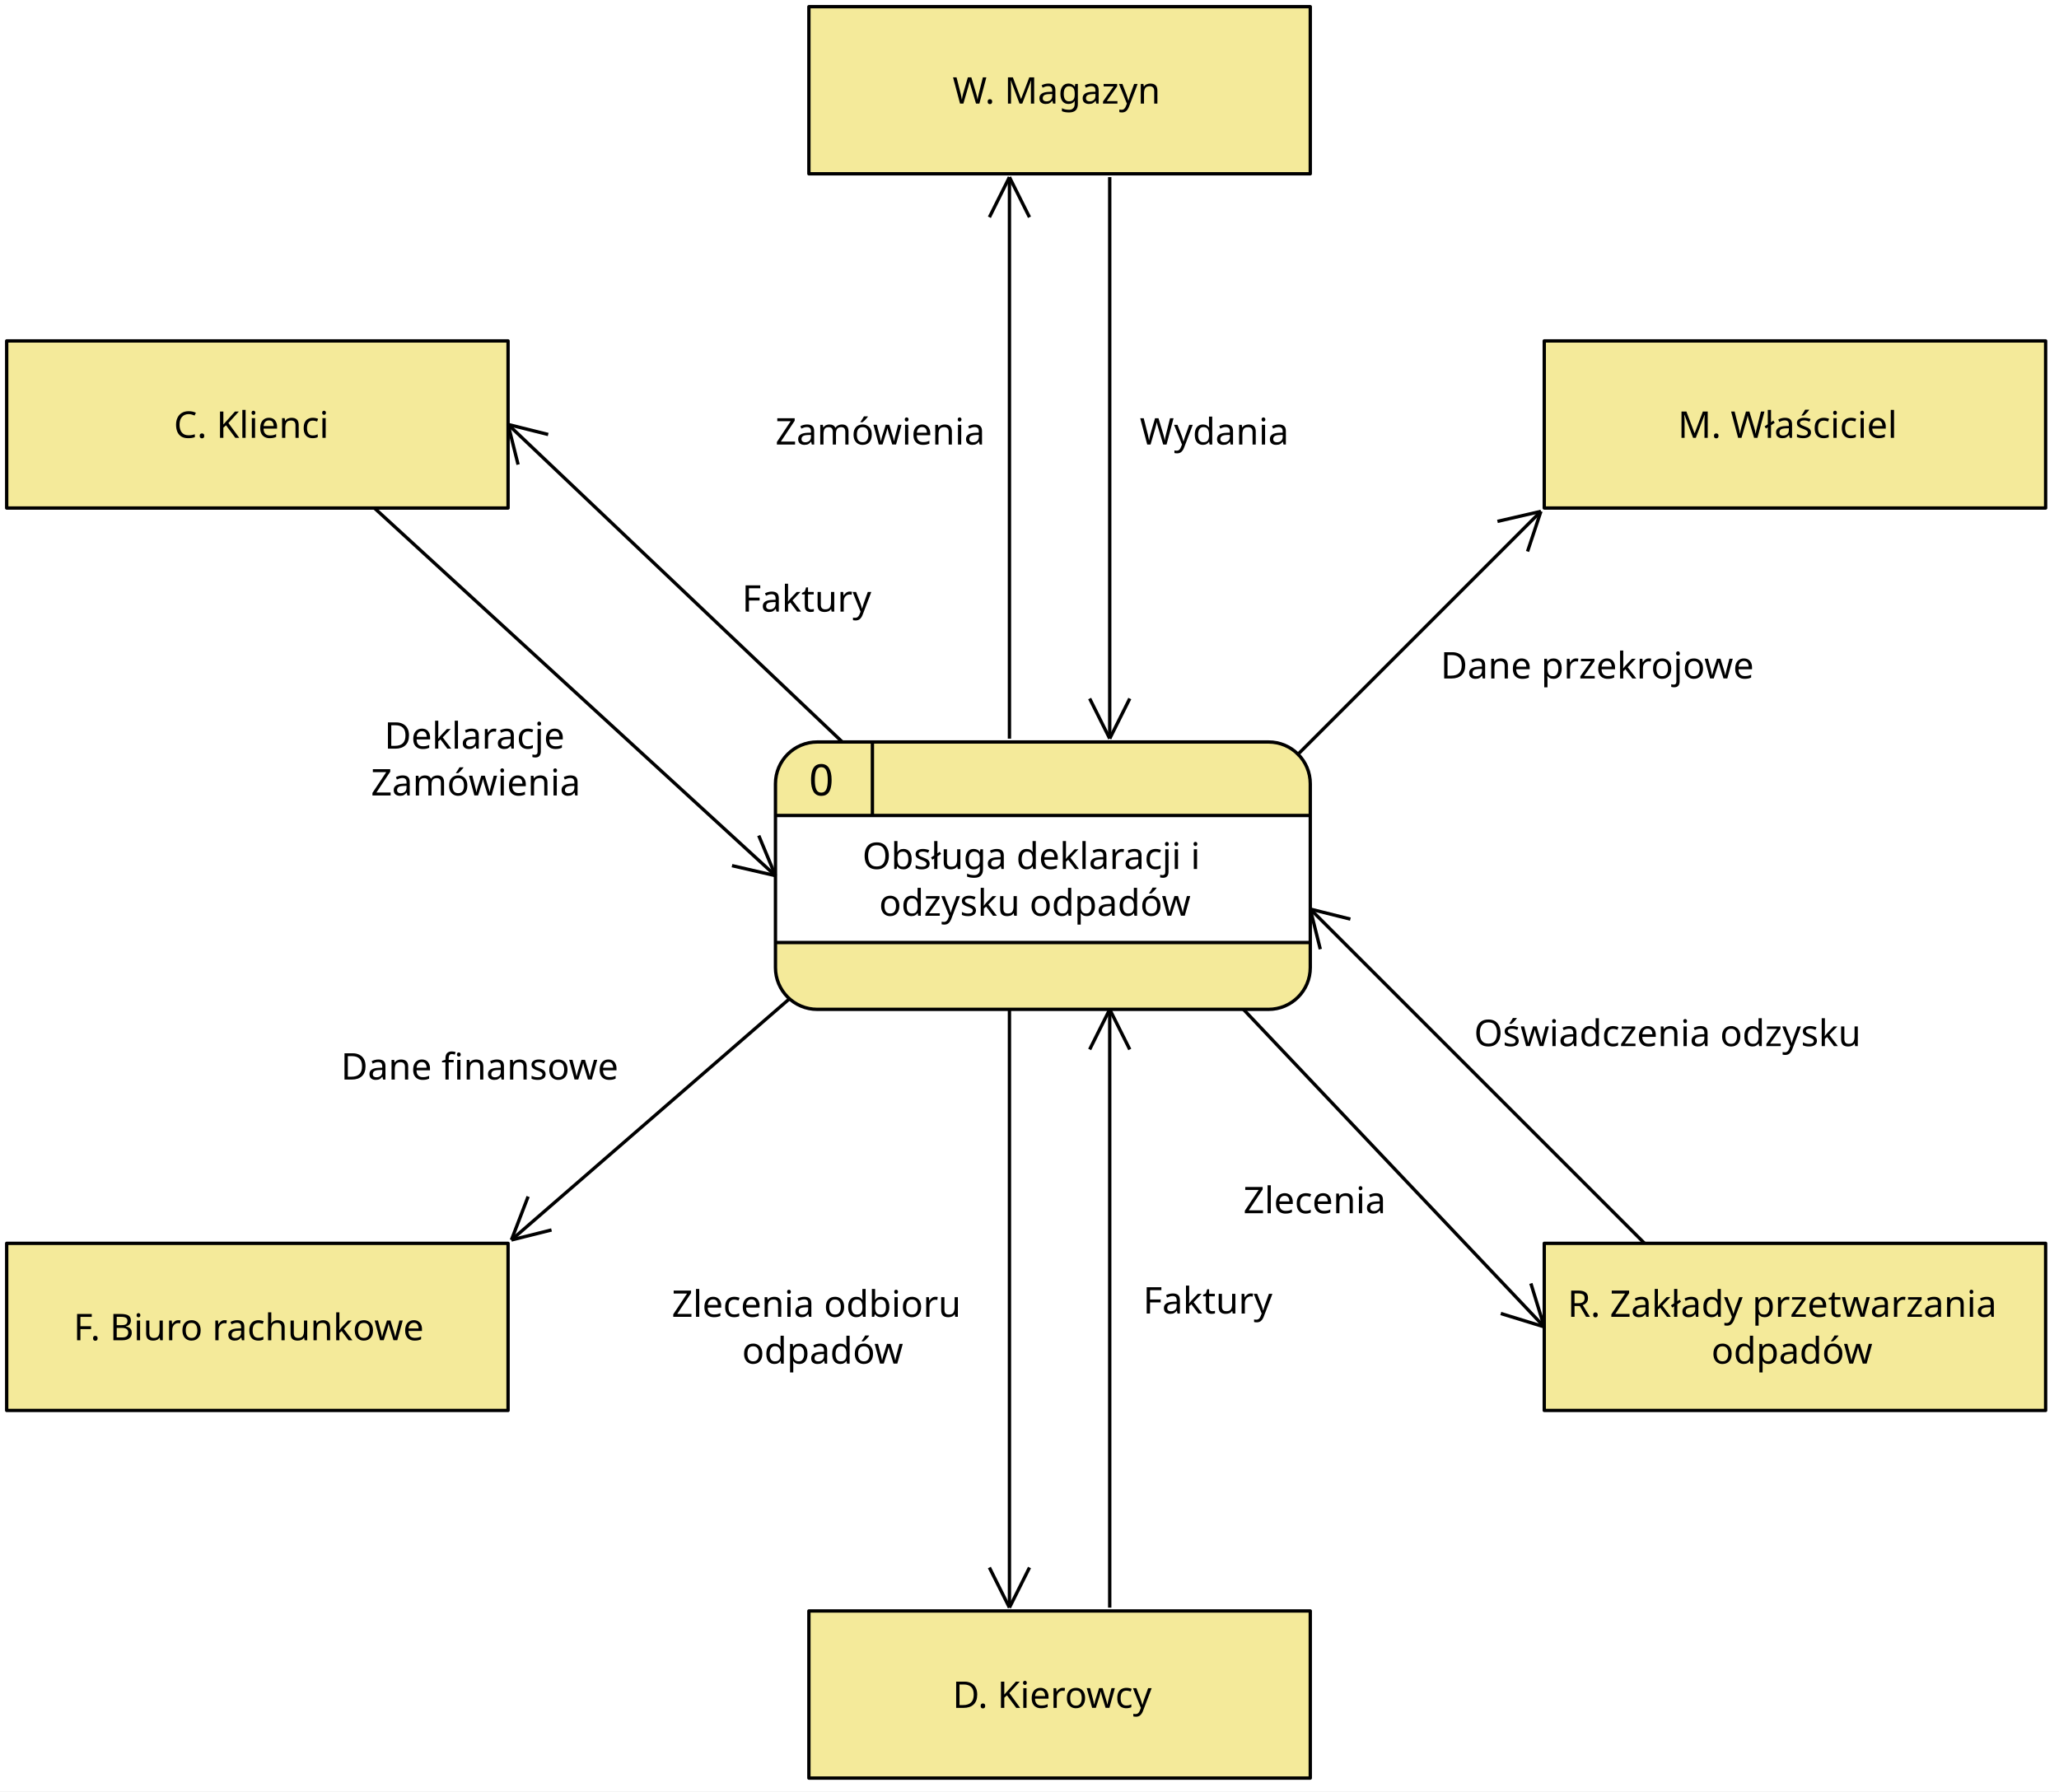
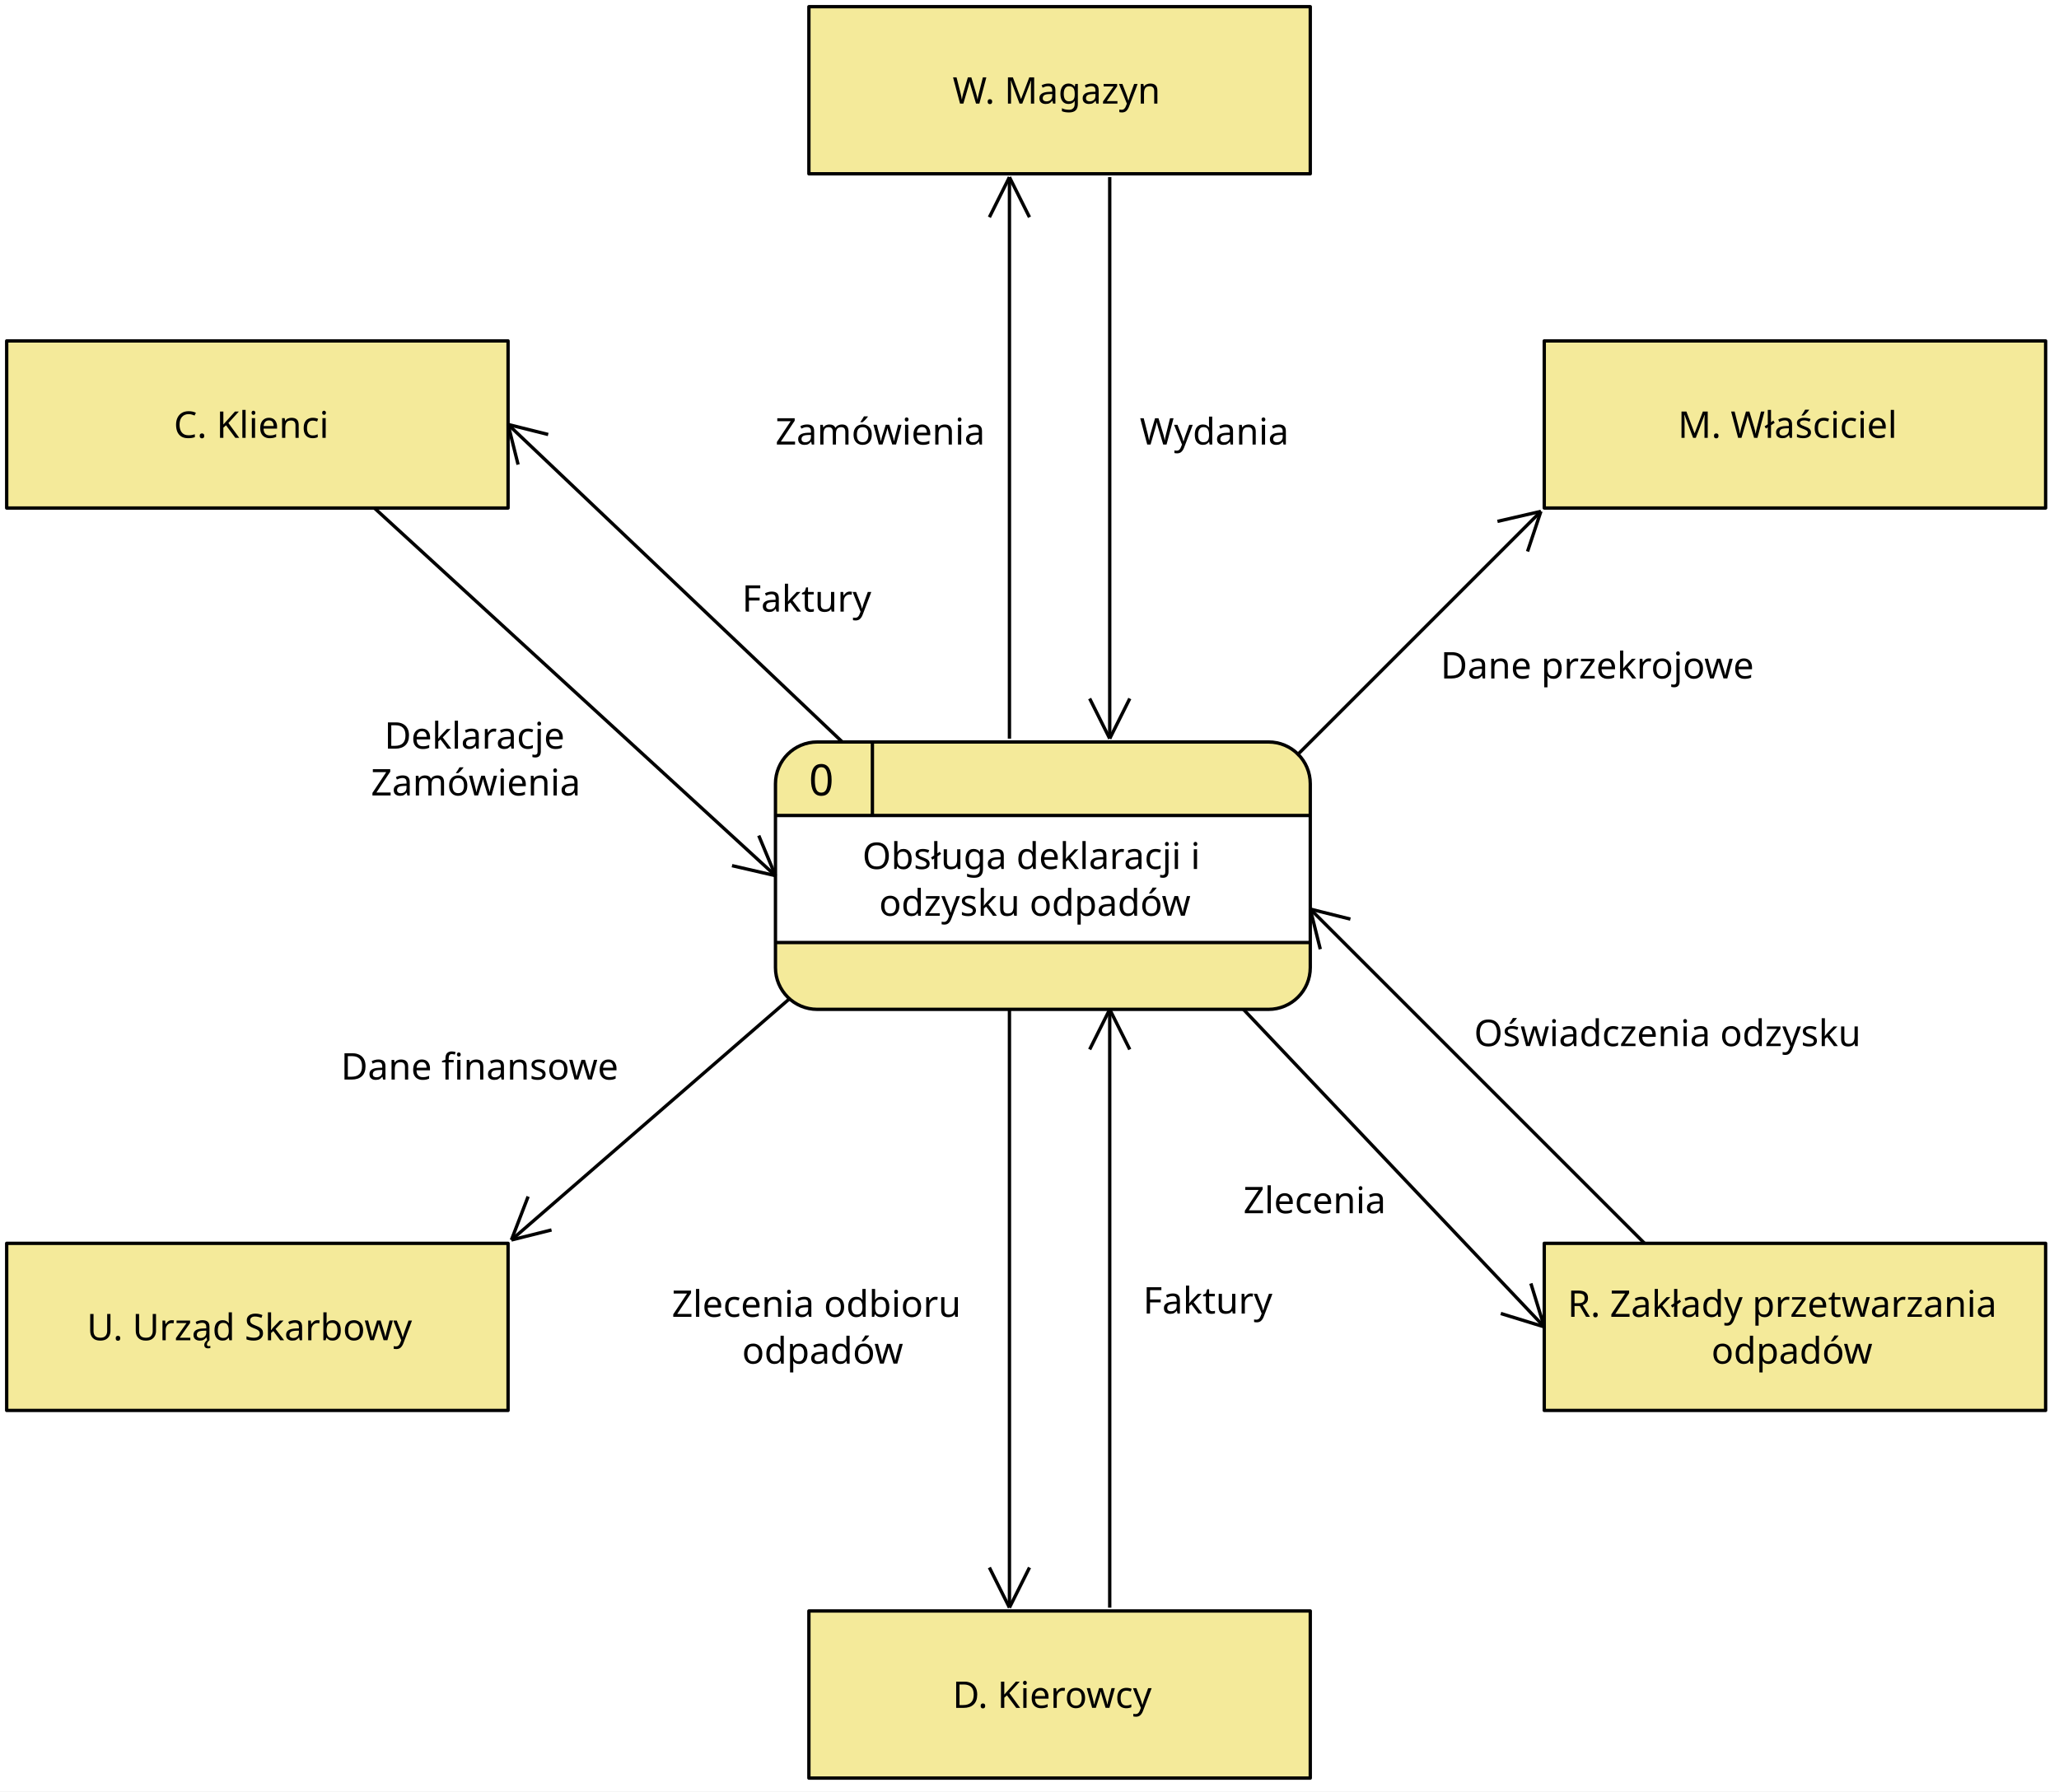
<svg xmlns="http://www.w3.org/2000/svg" fill-opacity="0" color-rendering="auto" color-interpolation="auto" text-rendering="auto" stroke="rgb(0,0,0)" stroke-linecap="square" width="616" stroke-miterlimit="10" shape-rendering="auto" stroke-opacity="0" fill="rgb(0,0,0)" stroke-dasharray="none" font-weight="normal" stroke-width="1" height="536" font-family="'Dialog'" font-style="normal" stroke-linejoin="miter" font-size="12" stroke-dashoffset="0" image-rendering="auto" id="svg2" version="1.1">
  <defs id="genericDefs">
    <defs id="defs1">
      <clipPath id="clipPath1" clipPathUnits="userSpaceOnUse">
        <path id="path9" d="M-7 -7 L171 -7 L171 91 L-7 91 L-7 -7 Z" />
      </clipPath>
      <clipPath id="clipPath2" clipPathUnits="userSpaceOnUse">
        <path id="path12" d="M0 0 L160 0 L160 38 L0 38 L0 0 Z" />
      </clipPath>
      <clipPath id="clipPath3" clipPathUnits="userSpaceOnUse">
        <path id="path15" d="M0 0 L131 0 L131 22 L0 22 L0 0 Z" />
      </clipPath>
      <clipPath id="clipPath4" clipPathUnits="userSpaceOnUse">
        <path id="path18" d="M0 0 L29 0 L29 22 L0 22 L0 0 Z" />
      </clipPath>
      <clipPath id="clipPath5" clipPathUnits="userSpaceOnUse">
        <path id="path21" d="M-7 -7 L161 -7 L161 61 L-7 61 L-7 -7 Z" />
      </clipPath>
      <clipPath id="clipPath6" clipPathUnits="userSpaceOnUse">
        <path id="path24" d="M0 0 L150 0 L150 50 L0 50 L0 0 Z" />
      </clipPath>
      <clipPath id="clipPath7" clipPathUnits="userSpaceOnUse">
-         <path id="path27" d="M0 0 L104 0 L104 272 L0 272 L0 0 Z" />
+         <path id="path27" d="M0 0 L194 0 L194 199 L0 199 L0 0 Z" />
      </clipPath>
      <clipPath id="clipPath8" clipPathUnits="userSpaceOnUse">
-         <path id="path30" d="M0 0 L104 0 L104 283 L0 283 L0 0 Z" />
+         <path id="path30" d="M0 0 L204 0 L204 204 L0 204 L0 0 Z" />
      </clipPath>
      <clipPath id="clipPath9" clipPathUnits="userSpaceOnUse">
-         <path id="path33" d="M0 0 L224 0 L224 214 L0 214 L0 0 Z" />
+         <path id="path33" d="M0 0 L104 0 L104 272 L0 272 L0 0 Z" />
      </clipPath>
      <clipPath id="clipPath10" clipPathUnits="userSpaceOnUse">
-         <path id="path36" d="M0 0 L177 0 L177 177 L0 177 L0 0 Z" />
+         <path id="path36" d="M0 0 L104 0 L104 283 L0 283 L0 0 Z" />
      </clipPath>
      <clipPath id="clipPath11" clipPathUnits="userSpaceOnUse">
-         <path id="path39" d="M0 0 L187 0 L187 176 L0 176 L0 0 Z" />
+         <path id="path39" d="M0 0 L224 0 L224 214 L0 214 L0 0 Z" />
      </clipPath>
      <clipPath id="clipPath12" clipPathUnits="userSpaceOnUse">
-         <path id="path42" d="M0 0 L204 0 L204 199 L0 199 L0 0 Z" />
+         <path id="path42" d="M0 0 L177 0 L177 177 L0 177 L0 0 Z" />
      </clipPath>
      <clipPath id="clipPath13" clipPathUnits="userSpaceOnUse">
-         <path id="path45" d="M0 0 L194 0 L194 199 L0 199 L0 0 Z" />
+         <path id="path45" d="M0 0 L187 0 L187 176 L0 176 L0 0 Z" />
      </clipPath>
      <clipPath id="clipPath14" clipPathUnits="userSpaceOnUse">
-         <path id="path48" d="M0 0 L204 0 L204 204 L0 204 L0 0 Z" />
+         <path id="path48" d="M0 0 L204 0 L204 199 L0 199 L0 0 Z" />
      </clipPath>
      <clipPath id="clipPath15" clipPathUnits="userSpaceOnUse">
-         <path id="path51" d="M-142 -14 L284 -14 L284 28 L-142 28 L-142 -14 Z" />
+         <path id="path51" d="M-60 -14 L120 -14 L120 28 L-60 28 L-60 -14 Z" />
      </clipPath>
      <clipPath id="clipPath16" clipPathUnits="userSpaceOnUse">
-         <path id="path54" d="M-64 -14 L128 -14 L128 28 L-64 28 L-64 -14 Z" />
+         <path id="path54" d="M-105 -14 L210 -14 L210 28 L-105 28 L-105 -14 Z" />
      </clipPath>
      <clipPath id="clipPath17" clipPathUnits="userSpaceOnUse">
-         <path id="path57" d="M-60 -14 L120 -14 L120 28 L-60 28 L-60 -14 Z" />
+         <path id="path57" d="M-118 -14 L236 -14 L236 28 L-118 28 L-118 -14 Z" />
      </clipPath>
      <clipPath id="clipPath18" clipPathUnits="userSpaceOnUse">
-         <path id="path60" d="M-105 -14 L210 -14 L210 28 L-105 28 L-105 -14 Z" />
+         <path id="path60" d="M-123 -50 L246 -50 L246 100 L-123 100 L-123 -50 Z" />
      </clipPath>
      <clipPath id="clipPath19" clipPathUnits="userSpaceOnUse">
-         <path id="path63" d="M-118 -14 L236 -14 L236 28 L-118 28 L-118 -14 Z" />
+         <path id="path63" d="M-65 -14 L130 -14 L130 28 L-65 28 L-65 -14 Z" />
      </clipPath>
      <clipPath id="clipPath20" clipPathUnits="userSpaceOnUse">
-         <path id="path66" d="M-123 -50 L246 -50 L246 100 L-123 100 L-123 -50 Z" />
+         <path id="path66" d="M-110 -50 L220 -50 L220 100 L-110 100 L-110 -50 Z" />
      </clipPath>
      <clipPath id="clipPath21" clipPathUnits="userSpaceOnUse">
-         <path id="path69" d="M-65 -14 L130 -14 L130 28 L-65 28 L-65 -14 Z" />
+         <path id="path69" d="M-84 -14 L168 -14 L168 28 L-84 28 L-84 -14 Z" />
      </clipPath>
      <clipPath id="clipPath22" clipPathUnits="userSpaceOnUse">
-         <path id="path72" d="M-110 -50 L220 -50 L220 100 L-110 100 L-110 -50 Z" />
+         <path id="path72" d="M-142 -14 L284 -14 L284 28 L-142 28 L-142 -14 Z" />
      </clipPath>
      <clipPath id="clipPath23" clipPathUnits="userSpaceOnUse">
-         <path id="path75" d="M-84 -14 L168 -14 L168 28 L-84 28 L-84 -14 Z" />
+         <path id="path75" d="M-64 -14 L128 -14 L128 28 L-64 28 L-64 -14 Z" />
      </clipPath>
    </defs>
  </defs>
  <g style="fill:#ffffff;fill-opacity:1;stroke:#ffffff;stroke-opacity:1;text-rendering:geometricPrecision" id="g77">
    <rect style="stroke:none" id="rect79" y="0" height="536" width="616" x="0" />
  </g>
  <g style="font-size:11px;font-family:sans-serif;fill:#f4ea9a;fill-opacity:1;stroke:#f4ea9a;stroke-opacity:1;text-rendering:geometricPrecision" id="g81" transform="translate(232,222)" font-size="11">
    <rect style="stroke:none" id="rect83" height="80" ry="12.5" rx="12.5" width="160" clip-path="url(#clipPath1)" y="0" x="0" />
    <rect style="fill:#ffffff;stroke:none" id="rect85" height="38" width="160" clip-path="url(#clipPath1)" y="22" x="0" />
  </g>
  <g style="font-size:11px;font-family:sans-serif;fill:#000000;fill-opacity:1;stroke:#000000;stroke-linecap:butt;stroke-linejoin:round;stroke-miterlimit:0;stroke-opacity:1;text-rendering:geometricPrecision" id="g87" stroke-miterlimit="0" transform="translate(232,222)" font-size="11">
    <rect style="fill:none" id="rect89" height="80" ry="12.5" rx="12.5" width="160" clip-path="url(#clipPath1)" y="0" x="0" />
    <line style="fill:none" id="line91" y1="0" x2="29" clip-path="url(#clipPath1)" x1="29" y2="22" />
    <line style="fill:none" id="line93" y1="22" x2="160" clip-path="url(#clipPath1)" x1="0" y2="22" />
    <line style="fill:none" id="line95" y1="60" x2="160" clip-path="url(#clipPath1)" x1="0" y2="60" />
  </g>
  <g style="font-size:11px;font-family:sans-serif;fill:#000000;fill-opacity:1;stroke:#000000;stroke-opacity:1;text-rendering:geometricPrecision" id="g97" transform="translate(232,244)" font-size="11">
    <text style="stroke:none" id="text99" clip-path="url(#clipPath2)" y="16" xml:space="preserve" x="26">Obsługa deklaracji i</text>
    <text style="stroke:none" id="text101" clip-path="url(#clipPath2)" y="30" xml:space="preserve" x="31">odzysku odpadów</text>
  </g>
  <g style="font-size:13px;font-family:'Lucida Grande';fill:#000000;fill-opacity:1;stroke:#000000;stroke-opacity:1;text-rendering:geometricPrecision" id="g103" transform="translate(232,222)" font-size="13">
    <text style="stroke:none" id="text105" clip-path="url(#clipPath4)" y="16" xml:space="preserve" x="10">0</text>
  </g>
  <g style="font-size:11px;font-family:sans-serif;fill:#f4ea9a;fill-opacity:1;stroke:#f4ea9a;stroke-opacity:1;text-rendering:geometricPrecision" id="g107" transform="translate(2,102)" font-size="11">
    <rect style="stroke:none" id="rect109" clip-path="url(#clipPath5)" y="0" height="50" width="150" x="0" />
  </g>
  <g style="font-size:11px;font-family:sans-serif;fill:#000000;fill-opacity:1;stroke:#000000;stroke-linecap:butt;stroke-linejoin:round;stroke-miterlimit:0;stroke-opacity:1;text-rendering:geometricPrecision" id="g111" stroke-miterlimit="0" transform="translate(2,102)" font-size="11">
    <rect style="fill:none" id="rect113" clip-path="url(#clipPath5)" y="0" height="50" width="150" x="0" />
  </g>
  <g style="font-size:11px;font-family:sans-serif;fill:#000000;fill-opacity:1;stroke:#000000;stroke-opacity:1;text-rendering:geometricPrecision" id="g115" transform="translate(2,102)" font-size="11">
    <text style="stroke:none" id="text117" clip-path="url(#clipPath6)" y="29" xml:space="preserve" x="50">C. Klienci</text>
  </g>
  <g style="font-size:11px;font-family:sans-serif;fill:#f4ea9a;fill-opacity:1;stroke:#f4ea9a;stroke-opacity:1;text-rendering:geometricPrecision" id="g119" transform="translate(2,372)" font-size="11">
    <rect style="stroke:none" id="rect121" clip-path="url(#clipPath5)" y="0" height="50" width="150" x="0" />
  </g>
  <g style="font-size:11px;font-family:sans-serif;fill:#000000;fill-opacity:1;stroke:#000000;stroke-linecap:butt;stroke-linejoin:round;stroke-miterlimit:0;stroke-opacity:1;text-rendering:geometricPrecision" id="g123" stroke-miterlimit="0" transform="translate(2,372)" font-size="11">
    <rect style="fill:none" id="rect125" clip-path="url(#clipPath5)" y="0" height="50" width="150" x="0" />
  </g>
  <g style="font-size:11px;font-family:sans-serif;fill:#000000;fill-opacity:1;stroke:#000000;stroke-opacity:1;text-rendering:geometricPrecision" id="g127" transform="translate(2,372)" font-size="11">
-     <text style="stroke:none" id="text129" clip-path="url(#clipPath6)" y="29" xml:space="preserve" x="20">F. Biuro rachunkowe</text>
+     <text style="stroke:none" id="text129" clip-path="url(#clipPath6)" y="29" xml:space="preserve" x="24">U. Urząd Skarbowy</text>
  </g>
  <g style="font-size:11px;font-family:sans-serif;fill:#f4ea9a;fill-opacity:1;stroke:#f4ea9a;stroke-opacity:1;text-rendering:geometricPrecision" id="g131" transform="translate(462,372)" font-size="11">
    <rect style="stroke:none" id="rect133" clip-path="url(#clipPath5)" y="0" height="50" width="150" x="0" />
  </g>
  <g style="font-size:11px;font-family:sans-serif;fill:#000000;fill-opacity:1;stroke:#000000;stroke-linecap:butt;stroke-linejoin:round;stroke-miterlimit:0;stroke-opacity:1;text-rendering:geometricPrecision" id="g135" stroke-miterlimit="0" transform="translate(462,372)" font-size="11">
    <rect style="fill:none" id="rect137" clip-path="url(#clipPath5)" y="0" height="50" width="150" x="0" />
  </g>
  <g style="font-size:11px;font-family:sans-serif;fill:#000000;fill-opacity:1;stroke:#000000;stroke-opacity:1;text-rendering:geometricPrecision" id="g139" transform="translate(462,372)" font-size="11">
    <text style="stroke:none" id="text141" clip-path="url(#clipPath6)" y="22" xml:space="preserve" x="7">R. Zakłady przetwarzania</text>
    <text style="stroke:none" id="text143" clip-path="url(#clipPath6)" y="36" xml:space="preserve" x="50">odpadów</text>
  </g>
  <g style="font-size:11px;font-family:sans-serif;fill:#f4ea9a;fill-opacity:1;stroke:#f4ea9a;stroke-opacity:1;text-rendering:geometricPrecision" id="g145" transform="translate(462,102)" font-size="11">
    <rect style="stroke:none" id="rect147" clip-path="url(#clipPath5)" y="0" height="50" width="150" x="0" />
  </g>
  <g style="font-size:11px;font-family:sans-serif;fill:#000000;fill-opacity:1;stroke:#000000;stroke-linecap:butt;stroke-linejoin:round;stroke-miterlimit:0;stroke-opacity:1;text-rendering:geometricPrecision" id="g149" stroke-miterlimit="0" transform="translate(462,102)" font-size="11">
    <rect style="fill:none" id="rect151" clip-path="url(#clipPath5)" y="0" height="50" width="150" x="0" />
  </g>
  <g style="font-size:11px;font-family:sans-serif;fill:#000000;fill-opacity:1;stroke:#000000;stroke-opacity:1;text-rendering:geometricPrecision" id="g153" transform="translate(462,102)" font-size="11">
    <text style="stroke:none" id="text155" clip-path="url(#clipPath6)" y="29" xml:space="preserve" x="40">M. Właściciel</text>
  </g>
  <g style="font-size:11px;font-family:sans-serif;fill:#f4ea9a;fill-opacity:1;stroke:#f4ea9a;stroke-opacity:1;text-rendering:geometricPrecision" id="g157" transform="translate(242,2)" font-size="11">
    <rect style="stroke:none" id="rect159" clip-path="url(#clipPath5)" y="0" height="50" width="150" x="0" />
  </g>
  <g style="font-size:11px;font-family:sans-serif;fill:#000000;fill-opacity:1;stroke:#000000;stroke-linecap:butt;stroke-linejoin:round;stroke-miterlimit:0;stroke-opacity:1;text-rendering:geometricPrecision" id="g161" stroke-miterlimit="0" transform="translate(242,2)" font-size="11">
    <rect style="fill:none" id="rect163" clip-path="url(#clipPath5)" y="0" height="50" width="150" x="0" />
  </g>
  <g style="font-size:11px;font-family:sans-serif;fill:#000000;fill-opacity:1;stroke:#000000;stroke-opacity:1;text-rendering:geometricPrecision" id="g165" transform="translate(242,2)" font-size="11">
    <text style="stroke:none" id="text167" clip-path="url(#clipPath6)" y="29" xml:space="preserve" x="43">W. Magazyn</text>
  </g>
  <g style="font-size:11px;font-family:sans-serif;fill:#f4ea9a;fill-opacity:1;stroke:#f4ea9a;stroke-opacity:1;text-rendering:geometricPrecision" id="g169" transform="translate(242,482)" font-size="11">
    <rect style="stroke:none" id="rect171" clip-path="url(#clipPath5)" y="0" height="50" width="150" x="0" />
  </g>
  <g style="font-size:11px;font-family:sans-serif;fill:#000000;fill-opacity:1;stroke:#000000;stroke-linecap:butt;stroke-linejoin:round;stroke-miterlimit:0;stroke-opacity:1;text-rendering:geometricPrecision" id="g173" stroke-miterlimit="0" transform="translate(242,482)" font-size="11">
    <rect style="fill:none" id="rect175" clip-path="url(#clipPath5)" y="0" height="50" width="150" x="0" />
  </g>
  <g style="font-size:11px;font-family:sans-serif;fill:#000000;fill-opacity:1;stroke:#000000;stroke-opacity:1;text-rendering:geometricPrecision" id="g177" transform="translate(242,482)" font-size="11">
    <text style="stroke:none" id="text179" clip-path="url(#clipPath6)" y="29" xml:space="preserve" x="43">D. Kierowcy</text>
  </g>
-   <g style="font-size:11px;font-family:sans-serif;fill:#000000;fill-opacity:1;stroke:#000000;stroke-linecap:butt;stroke-linejoin:round;stroke-opacity:1;text-rendering:geometricPrecision" id="g181" transform="translate(252,3)" font-size="11">
-     <line style="fill:none" id="line183" y1="218" x2="50" clip-path="url(#clipPath7)" x1="50" y2="50" />
-     <line style="fill:none" id="line185" y1="50" x2="44" clip-path="url(#clipPath7)" x1="50" y2="62" />
-     <line style="fill:none" id="line187" y1="50" x2="56" clip-path="url(#clipPath7)" x1="50" y2="62" />
-   </g>
-   <g style="font-size:11px;font-family:sans-serif;fill:#000000;fill-opacity:1;stroke:#000000;stroke-linecap:butt;stroke-linejoin:round;stroke-opacity:1;text-rendering:geometricPrecision" id="g189" transform="translate(252,252)" font-size="11">
-     <line style="fill:none" id="line191" y1="50" x2="50" clip-path="url(#clipPath8)" x1="50" y2="229" />
-     <line style="fill:none" id="line193" y1="229" x2="56" clip-path="url(#clipPath8)" x1="50" y2="217" />
-     <line style="fill:none" id="line195" y1="229" x2="44" clip-path="url(#clipPath8)" x1="50" y2="217" />
-   </g>
-   <g style="font-size:11px;font-family:sans-serif;fill:#000000;fill-opacity:1;stroke:#000000;stroke-linecap:butt;stroke-linejoin:round;stroke-opacity:1;text-rendering:geometricPrecision" id="g197" transform="translate(282,252)" font-size="11">
-     <line style="fill:none" id="line199" y1="229" x2="50" clip-path="url(#clipPath8)" x1="50" y2="50" />
-     <line style="fill:none" id="line201" y1="50" x2="44" clip-path="url(#clipPath8)" x1="50" y2="62" />
-     <line style="fill:none" id="line203" y1="50" x2="56" clip-path="url(#clipPath8)" x1="50" y2="62" />
-   </g>
-   <g style="font-size:11px;font-family:sans-serif;fill:#000000;fill-opacity:1;stroke:#000000;stroke-linecap:butt;stroke-linejoin:round;stroke-opacity:1;text-rendering:geometricPrecision" id="g205" transform="translate(282,3)" font-size="11">
-     <line style="fill:none" id="line207" y1="50" x2="50" clip-path="url(#clipPath7)" x1="50" y2="218" />
-     <line style="fill:none" id="line209" y1="218" x2="56" clip-path="url(#clipPath7)" x1="50" y2="206" />
-     <line style="fill:none" id="line211" y1="218" x2="44" clip-path="url(#clipPath7)" x1="50" y2="206" />
-   </g>
-   <g style="font-size:11px;font-family:sans-serif;fill:#000000;fill-opacity:1;stroke:#000000;stroke-linecap:butt;stroke-linejoin:round;stroke-opacity:1;text-rendering:geometricPrecision" id="g213" transform="translate(62,102)" font-size="11">
-     <line style="fill:none" id="line215" y1="50" x2="170" clip-path="url(#clipPath9)" x1="50" y2="160" />
-     <line style="fill:none" id="line217" y1="160" x2="165" clip-path="url(#clipPath9)" x1="170" y2="148" />
-     <line style="fill:none" id="line219" y1="160" x2="157" clip-path="url(#clipPath9)" x1="170" y2="157" />
-   </g>
-   <g style="font-size:11px;font-family:sans-serif;fill:#000000;fill-opacity:1;stroke:#000000;stroke-linecap:butt;stroke-linejoin:round;stroke-opacity:1;text-rendering:geometricPrecision" id="g221" transform="translate(338,103)" font-size="11">
-     <line style="fill:none" id="line223" y1="123" x2="123" clip-path="url(#clipPath10)" x1="50" y2="50" />
-     <line style="fill:none" id="line225" y1="50" x2="110" clip-path="url(#clipPath10)" x1="123" y2="53" />
-     <line style="fill:none" id="line227" y1="50" x2="119" clip-path="url(#clipPath10)" x1="123" y2="62" />
-   </g>
-   <g style="font-size:11px;font-family:sans-serif;fill:#000000;fill-opacity:1;stroke:#000000;stroke-linecap:butt;stroke-linejoin:round;stroke-opacity:1;text-rendering:geometricPrecision" id="g229" transform="translate(103,249)" font-size="11">
-     <line style="fill:none" id="line231" y1="50" x2="50" clip-path="url(#clipPath11)" x1="133" y2="122" />
-     <line style="fill:none" id="line233" y1="122" x2="62" clip-path="url(#clipPath11)" x1="50" y2="119" />
-     <line style="fill:none" id="line235" y1="122" x2="55" clip-path="url(#clipPath11)" x1="50" y2="109" />
-   </g>
-   <g style="font-size:11px;font-family:sans-serif;fill:#000000;fill-opacity:1;stroke:#000000;stroke-linecap:butt;stroke-linejoin:round;stroke-opacity:1;text-rendering:geometricPrecision" id="g237" transform="translate(102,77)" font-size="11">
-     <line style="fill:none" id="line239" y1="145" x2="50" clip-path="url(#clipPath12)" x1="150" y2="50" />
-     <line style="fill:none" id="line241" y1="50" x2="53" clip-path="url(#clipPath12)" x1="50" y2="62" />
-     <line style="fill:none" id="line243" y1="50" x2="62" clip-path="url(#clipPath12)" x1="50" y2="53" />
-   </g>
-   <g style="font-size:11px;font-family:sans-serif;fill:#000000;fill-opacity:1;stroke:#000000;stroke-linecap:butt;stroke-linejoin:round;stroke-opacity:1;text-rendering:geometricPrecision" id="g245" transform="translate(322,252)" font-size="11">
-     <line style="fill:none" id="line247" y1="50" x2="140" clip-path="url(#clipPath13)" x1="50" y2="145" />
-     <line style="fill:none" id="line249" y1="145" x2="136" clip-path="url(#clipPath13)" x1="140" y2="132" />
-     <line style="fill:none" id="line251" y1="145" x2="127" clip-path="url(#clipPath13)" x1="140" y2="141" />
-   </g>
-   <g style="font-size:11px;font-family:sans-serif;fill:#000000;fill-opacity:1;stroke:#000000;stroke-linecap:butt;stroke-linejoin:round;stroke-opacity:1;text-rendering:geometricPrecision" id="g253" transform="translate(342,222)" font-size="11">
-     <line style="fill:none" id="line255" y1="150" x2="50" clip-path="url(#clipPath14)" x1="150" y2="50" />
+   <g style="font-size:11px;font-family:sans-serif;fill:#000000;fill-opacity:1;stroke:#000000;stroke-linecap:butt;stroke-linejoin:round;stroke-opacity:1;text-rendering:geometricPrecision" id="g181" transform="translate(322,252)" font-size="11">
+     <line style="fill:none" id="line183" y1="50" x2="140" clip-path="url(#clipPath7)" x1="50" y2="145" />
+     <line style="fill:none" id="line185" y1="145" x2="136" clip-path="url(#clipPath7)" x1="140" y2="132" />
+     <line style="fill:none" id="line187" y1="145" x2="127" clip-path="url(#clipPath7)" x1="140" y2="141" />
+   </g>
+   <g style="font-size:11px;font-family:sans-serif;fill:#000000;fill-opacity:1;stroke:#000000;stroke-linecap:butt;stroke-linejoin:round;stroke-opacity:1;text-rendering:geometricPrecision" id="g189" transform="translate(342,222)" font-size="11">
+     <line style="fill:none" id="line191" y1="150" x2="50" clip-path="url(#clipPath8)" x1="150" y2="50" />
+     <line style="fill:none" id="line193" y1="50" x2="53" clip-path="url(#clipPath8)" x1="50" y2="62" />
+     <line style="fill:none" id="line195" y1="50" x2="62" clip-path="url(#clipPath8)" x1="50" y2="53" />
+   </g>
+   <g style="font-size:11px;font-family:sans-serif;fill:#000000;fill-opacity:1;stroke:#000000;stroke-linecap:butt;stroke-linejoin:round;stroke-opacity:1;text-rendering:geometricPrecision" id="g197" transform="translate(252,3)" font-size="11">
+     <line style="fill:none" id="line199" y1="218" x2="50" clip-path="url(#clipPath9)" x1="50" y2="50" />
+     <line style="fill:none" id="line201" y1="50" x2="44" clip-path="url(#clipPath9)" x1="50" y2="62" />
+     <line style="fill:none" id="line203" y1="50" x2="56" clip-path="url(#clipPath9)" x1="50" y2="62" />
+   </g>
+   <g style="font-size:11px;font-family:sans-serif;fill:#000000;fill-opacity:1;stroke:#000000;stroke-linecap:butt;stroke-linejoin:round;stroke-opacity:1;text-rendering:geometricPrecision" id="g205" transform="translate(252,252)" font-size="11">
+     <line style="fill:none" id="line207" y1="50" x2="50" clip-path="url(#clipPath10)" x1="50" y2="229" />
+     <line style="fill:none" id="line209" y1="229" x2="56" clip-path="url(#clipPath10)" x1="50" y2="217" />
+     <line style="fill:none" id="line211" y1="229" x2="44" clip-path="url(#clipPath10)" x1="50" y2="217" />
+   </g>
+   <g style="font-size:11px;font-family:sans-serif;fill:#000000;fill-opacity:1;stroke:#000000;stroke-linecap:butt;stroke-linejoin:round;stroke-opacity:1;text-rendering:geometricPrecision" id="g213" transform="translate(282,252)" font-size="11">
+     <line style="fill:none" id="line215" y1="229" x2="50" clip-path="url(#clipPath10)" x1="50" y2="50" />
+     <line style="fill:none" id="line217" y1="50" x2="44" clip-path="url(#clipPath10)" x1="50" y2="62" />
+     <line style="fill:none" id="line219" y1="50" x2="56" clip-path="url(#clipPath10)" x1="50" y2="62" />
+   </g>
+   <g style="font-size:11px;font-family:sans-serif;fill:#000000;fill-opacity:1;stroke:#000000;stroke-linecap:butt;stroke-linejoin:round;stroke-opacity:1;text-rendering:geometricPrecision" id="g221" transform="translate(282,3)" font-size="11">
+     <line style="fill:none" id="line223" y1="50" x2="50" clip-path="url(#clipPath9)" x1="50" y2="218" />
+     <line style="fill:none" id="line225" y1="218" x2="56" clip-path="url(#clipPath9)" x1="50" y2="206" />
+     <line style="fill:none" id="line227" y1="218" x2="44" clip-path="url(#clipPath9)" x1="50" y2="206" />
+   </g>
+   <g style="font-size:11px;font-family:sans-serif;fill:#000000;fill-opacity:1;stroke:#000000;stroke-linecap:butt;stroke-linejoin:round;stroke-opacity:1;text-rendering:geometricPrecision" id="g229" transform="translate(62,102)" font-size="11">
+     <line style="fill:none" id="line231" y1="50" x2="170" clip-path="url(#clipPath11)" x1="50" y2="160" />
+     <line style="fill:none" id="line233" y1="160" x2="165" clip-path="url(#clipPath11)" x1="170" y2="148" />
+     <line style="fill:none" id="line235" y1="160" x2="157" clip-path="url(#clipPath11)" x1="170" y2="157" />
+   </g>
+   <g style="font-size:11px;font-family:sans-serif;fill:#000000;fill-opacity:1;stroke:#000000;stroke-linecap:butt;stroke-linejoin:round;stroke-opacity:1;text-rendering:geometricPrecision" id="g237" transform="translate(338,103)" font-size="11">
+     <line style="fill:none" id="line239" y1="123" x2="123" clip-path="url(#clipPath12)" x1="50" y2="50" />
+     <line style="fill:none" id="line241" y1="50" x2="110" clip-path="url(#clipPath12)" x1="123" y2="53" />
+     <line style="fill:none" id="line243" y1="50" x2="119" clip-path="url(#clipPath12)" x1="123" y2="62" />
+   </g>
+   <g style="font-size:11px;font-family:sans-serif;fill:#000000;fill-opacity:1;stroke:#000000;stroke-linecap:butt;stroke-linejoin:round;stroke-opacity:1;text-rendering:geometricPrecision" id="g245" transform="translate(103,249)" font-size="11">
+     <line style="fill:none" id="line247" y1="50" x2="50" clip-path="url(#clipPath13)" x1="133" y2="122" />
+     <line style="fill:none" id="line249" y1="122" x2="62" clip-path="url(#clipPath13)" x1="50" y2="119" />
+     <line style="fill:none" id="line251" y1="122" x2="55" clip-path="url(#clipPath13)" x1="50" y2="109" />
+   </g>
+   <g style="font-size:11px;font-family:sans-serif;fill:#000000;fill-opacity:1;stroke:#000000;stroke-linecap:butt;stroke-linejoin:round;stroke-opacity:1;text-rendering:geometricPrecision" id="g253" transform="translate(102,77)" font-size="11">
+     <line style="fill:none" id="line255" y1="145" x2="50" clip-path="url(#clipPath14)" x1="150" y2="50" />
    <line style="fill:none" id="line257" y1="50" x2="53" clip-path="url(#clipPath14)" x1="50" y2="62" />
    <line style="fill:none" id="line259" y1="50" x2="62" clip-path="url(#clipPath14)" x1="50" y2="53" />
  </g>
-   <g style="font-size:11px;font-family:sans-serif;fill:#000000;fill-opacity:1;stroke:#000000;stroke-opacity:1;text-rendering:geometricPrecision" id="g261" transform="translate(432,302)" font-size="11">
-     <text style="stroke:none" id="text263" clip-path="url(#clipPath15)" y="11" xml:space="preserve" x="9">Oświadczenia odzysku</text>
-   </g>
-   <g style="font-size:11px;font-family:sans-serif;fill:#000000;fill-opacity:1;stroke:#000000;stroke-opacity:1;text-rendering:geometricPrecision" id="g265" transform="translate(362,352)" font-size="11">
-     <text style="stroke:none" id="text267" clip-path="url(#clipPath16)" y="11" xml:space="preserve" x="10">Zlecenia</text>
-   </g>
-   <g style="font-size:11px;font-family:sans-serif;fill:#000000;fill-opacity:1;stroke:#000000;stroke-opacity:1;text-rendering:geometricPrecision" id="g269" transform="translate(212,172)" font-size="11">
-     <text style="stroke:none" id="text271" clip-path="url(#clipPath17)" y="11" xml:space="preserve" x="10">Faktury</text>
-   </g>
-   <g style="font-size:11px;font-family:sans-serif;fill:#000000;fill-opacity:1;stroke:#000000;stroke-opacity:1;text-rendering:geometricPrecision" id="g273" transform="translate(92,312)" font-size="11">
-     <text style="stroke:none" id="text275" clip-path="url(#clipPath18)" y="11" xml:space="preserve" x="10">Dane finansowe</text>
-   </g>
-   <g style="font-size:11px;font-family:sans-serif;fill:#000000;fill-opacity:1;stroke:#000000;stroke-opacity:1;text-rendering:geometricPrecision" id="g277" transform="translate(422,192)" font-size="11">
-     <text style="stroke:none" id="text279" clip-path="url(#clipPath19)" y="11" xml:space="preserve" x="9">Dane przekrojowe</text>
-   </g>
-   <g style="font-size:11px;font-family:sans-serif;fill:#000000;fill-opacity:1;stroke:#000000;stroke-opacity:1;text-rendering:geometricPrecision" id="g281" transform="translate(82,202)" font-size="11">
-     <text style="stroke:none" id="text283" clip-path="url(#clipPath20)" y="22" xml:space="preserve" x="33">Deklaracje</text>
-     <text style="stroke:none" id="text285" clip-path="url(#clipPath20)" y="36" xml:space="preserve" x="29">Zamówienia</text>
-   </g>
-   <g style="font-size:11px;font-family:sans-serif;fill:#000000;fill-opacity:1;stroke:#000000;stroke-opacity:1;text-rendering:geometricPrecision" id="g287" transform="translate(332,122)" font-size="11">
-     <text style="stroke:none" id="text289" clip-path="url(#clipPath21)" y="11" xml:space="preserve" x="9">Wydania</text>
-   </g>
-   <g style="font-size:11px;font-family:sans-serif;fill:#000000;fill-opacity:1;stroke:#000000;stroke-opacity:1;text-rendering:geometricPrecision" id="g291" transform="translate(332,382)" font-size="11">
-     <text style="stroke:none" id="text293" clip-path="url(#clipPath17)" y="11" xml:space="preserve" x="10">Faktury</text>
-   </g>
-   <g style="font-size:11px;font-family:sans-serif;fill:#000000;fill-opacity:1;stroke:#000000;stroke-opacity:1;text-rendering:geometricPrecision" id="g295" transform="translate(192,372)" font-size="11">
-     <text style="stroke:none" id="text297" clip-path="url(#clipPath22)" y="22" xml:space="preserve" x="9">Zlecenia odbioru</text>
-     <text style="stroke:none" id="text299" clip-path="url(#clipPath22)" y="36" xml:space="preserve" x="30">odpadów</text>
-   </g>
-   <g style="font-size:11px;font-family:sans-serif;fill:#000000;fill-opacity:1;stroke:#000000;stroke-opacity:1;text-rendering:geometricPrecision" id="g301" transform="translate(222,122)" font-size="11">
-     <text style="stroke:none" id="text303" clip-path="url(#clipPath23)" y="11" xml:space="preserve" x="10">Zamówienia</text>
+   <g style="font-size:11px;font-family:sans-serif;fill:#000000;fill-opacity:1;stroke:#000000;stroke-opacity:1;text-rendering:geometricPrecision" id="g261" transform="translate(212,172)" font-size="11">
+     <text style="stroke:none" id="text263" clip-path="url(#clipPath15)" y="11" xml:space="preserve" x="10">Faktury</text>
+   </g>
+   <g style="font-size:11px;font-family:sans-serif;fill:#000000;fill-opacity:1;stroke:#000000;stroke-opacity:1;text-rendering:geometricPrecision" id="g265" transform="translate(92,312)" font-size="11">
+     <text style="stroke:none" id="text267" clip-path="url(#clipPath16)" y="11" xml:space="preserve" x="10">Dane finansowe</text>
+   </g>
+   <g style="font-size:11px;font-family:sans-serif;fill:#000000;fill-opacity:1;stroke:#000000;stroke-opacity:1;text-rendering:geometricPrecision" id="g269" transform="translate(422,192)" font-size="11">
+     <text style="stroke:none" id="text271" clip-path="url(#clipPath17)" y="11" xml:space="preserve" x="9">Dane przekrojowe</text>
+   </g>
+   <g style="font-size:11px;font-family:sans-serif;fill:#000000;fill-opacity:1;stroke:#000000;stroke-opacity:1;text-rendering:geometricPrecision" id="g273" transform="translate(82,202)" font-size="11">
+     <text style="stroke:none" id="text275" clip-path="url(#clipPath18)" y="22" xml:space="preserve" x="33">Deklaracje</text>
+     <text style="stroke:none" id="text277" clip-path="url(#clipPath18)" y="36" xml:space="preserve" x="29">Zamówienia</text>
+   </g>
+   <g style="font-size:11px;font-family:sans-serif;fill:#000000;fill-opacity:1;stroke:#000000;stroke-opacity:1;text-rendering:geometricPrecision" id="g279" transform="translate(332,122)" font-size="11">
+     <text style="stroke:none" id="text281" clip-path="url(#clipPath19)" y="11" xml:space="preserve" x="9">Wydania</text>
+   </g>
+   <g style="font-size:11px;font-family:sans-serif;fill:#000000;fill-opacity:1;stroke:#000000;stroke-opacity:1;text-rendering:geometricPrecision" id="g283" transform="translate(332,382)" font-size="11">
+     <text style="stroke:none" id="text285" clip-path="url(#clipPath15)" y="11" xml:space="preserve" x="10">Faktury</text>
+   </g>
+   <g style="font-size:11px;font-family:sans-serif;fill:#000000;fill-opacity:1;stroke:#000000;stroke-opacity:1;text-rendering:geometricPrecision" id="g287" transform="translate(192,372)" font-size="11">
+     <text style="stroke:none" id="text289" clip-path="url(#clipPath20)" y="22" xml:space="preserve" x="9">Zlecenia odbioru</text>
+     <text style="stroke:none" id="text291" clip-path="url(#clipPath20)" y="36" xml:space="preserve" x="30">odpadów</text>
+   </g>
+   <g style="font-size:11px;font-family:sans-serif;fill:#000000;fill-opacity:1;stroke:#000000;stroke-opacity:1;text-rendering:geometricPrecision" id="g293" transform="translate(222,122)" font-size="11">
+     <text style="stroke:none" id="text295" clip-path="url(#clipPath21)" y="11" xml:space="preserve" x="10">Zamówienia</text>
+   </g>
+   <g style="font-size:11px;font-family:sans-serif;fill:#000000;fill-opacity:1;stroke:#000000;stroke-opacity:1;text-rendering:geometricPrecision" id="g297" transform="translate(432,302)" font-size="11">
+     <text style="stroke:none" id="text299" clip-path="url(#clipPath22)" y="11" xml:space="preserve" x="9">Oświadczenia odzysku</text>
+   </g>
+   <g style="font-size:11px;font-family:sans-serif;fill:#000000;fill-opacity:1;stroke:#000000;stroke-opacity:1;text-rendering:geometricPrecision" id="g301" transform="translate(362,352)" font-size="11">
+     <text style="stroke:none" id="text303" clip-path="url(#clipPath23)" y="11" xml:space="preserve" x="10">Zlecenia</text>
  </g>
</svg>
